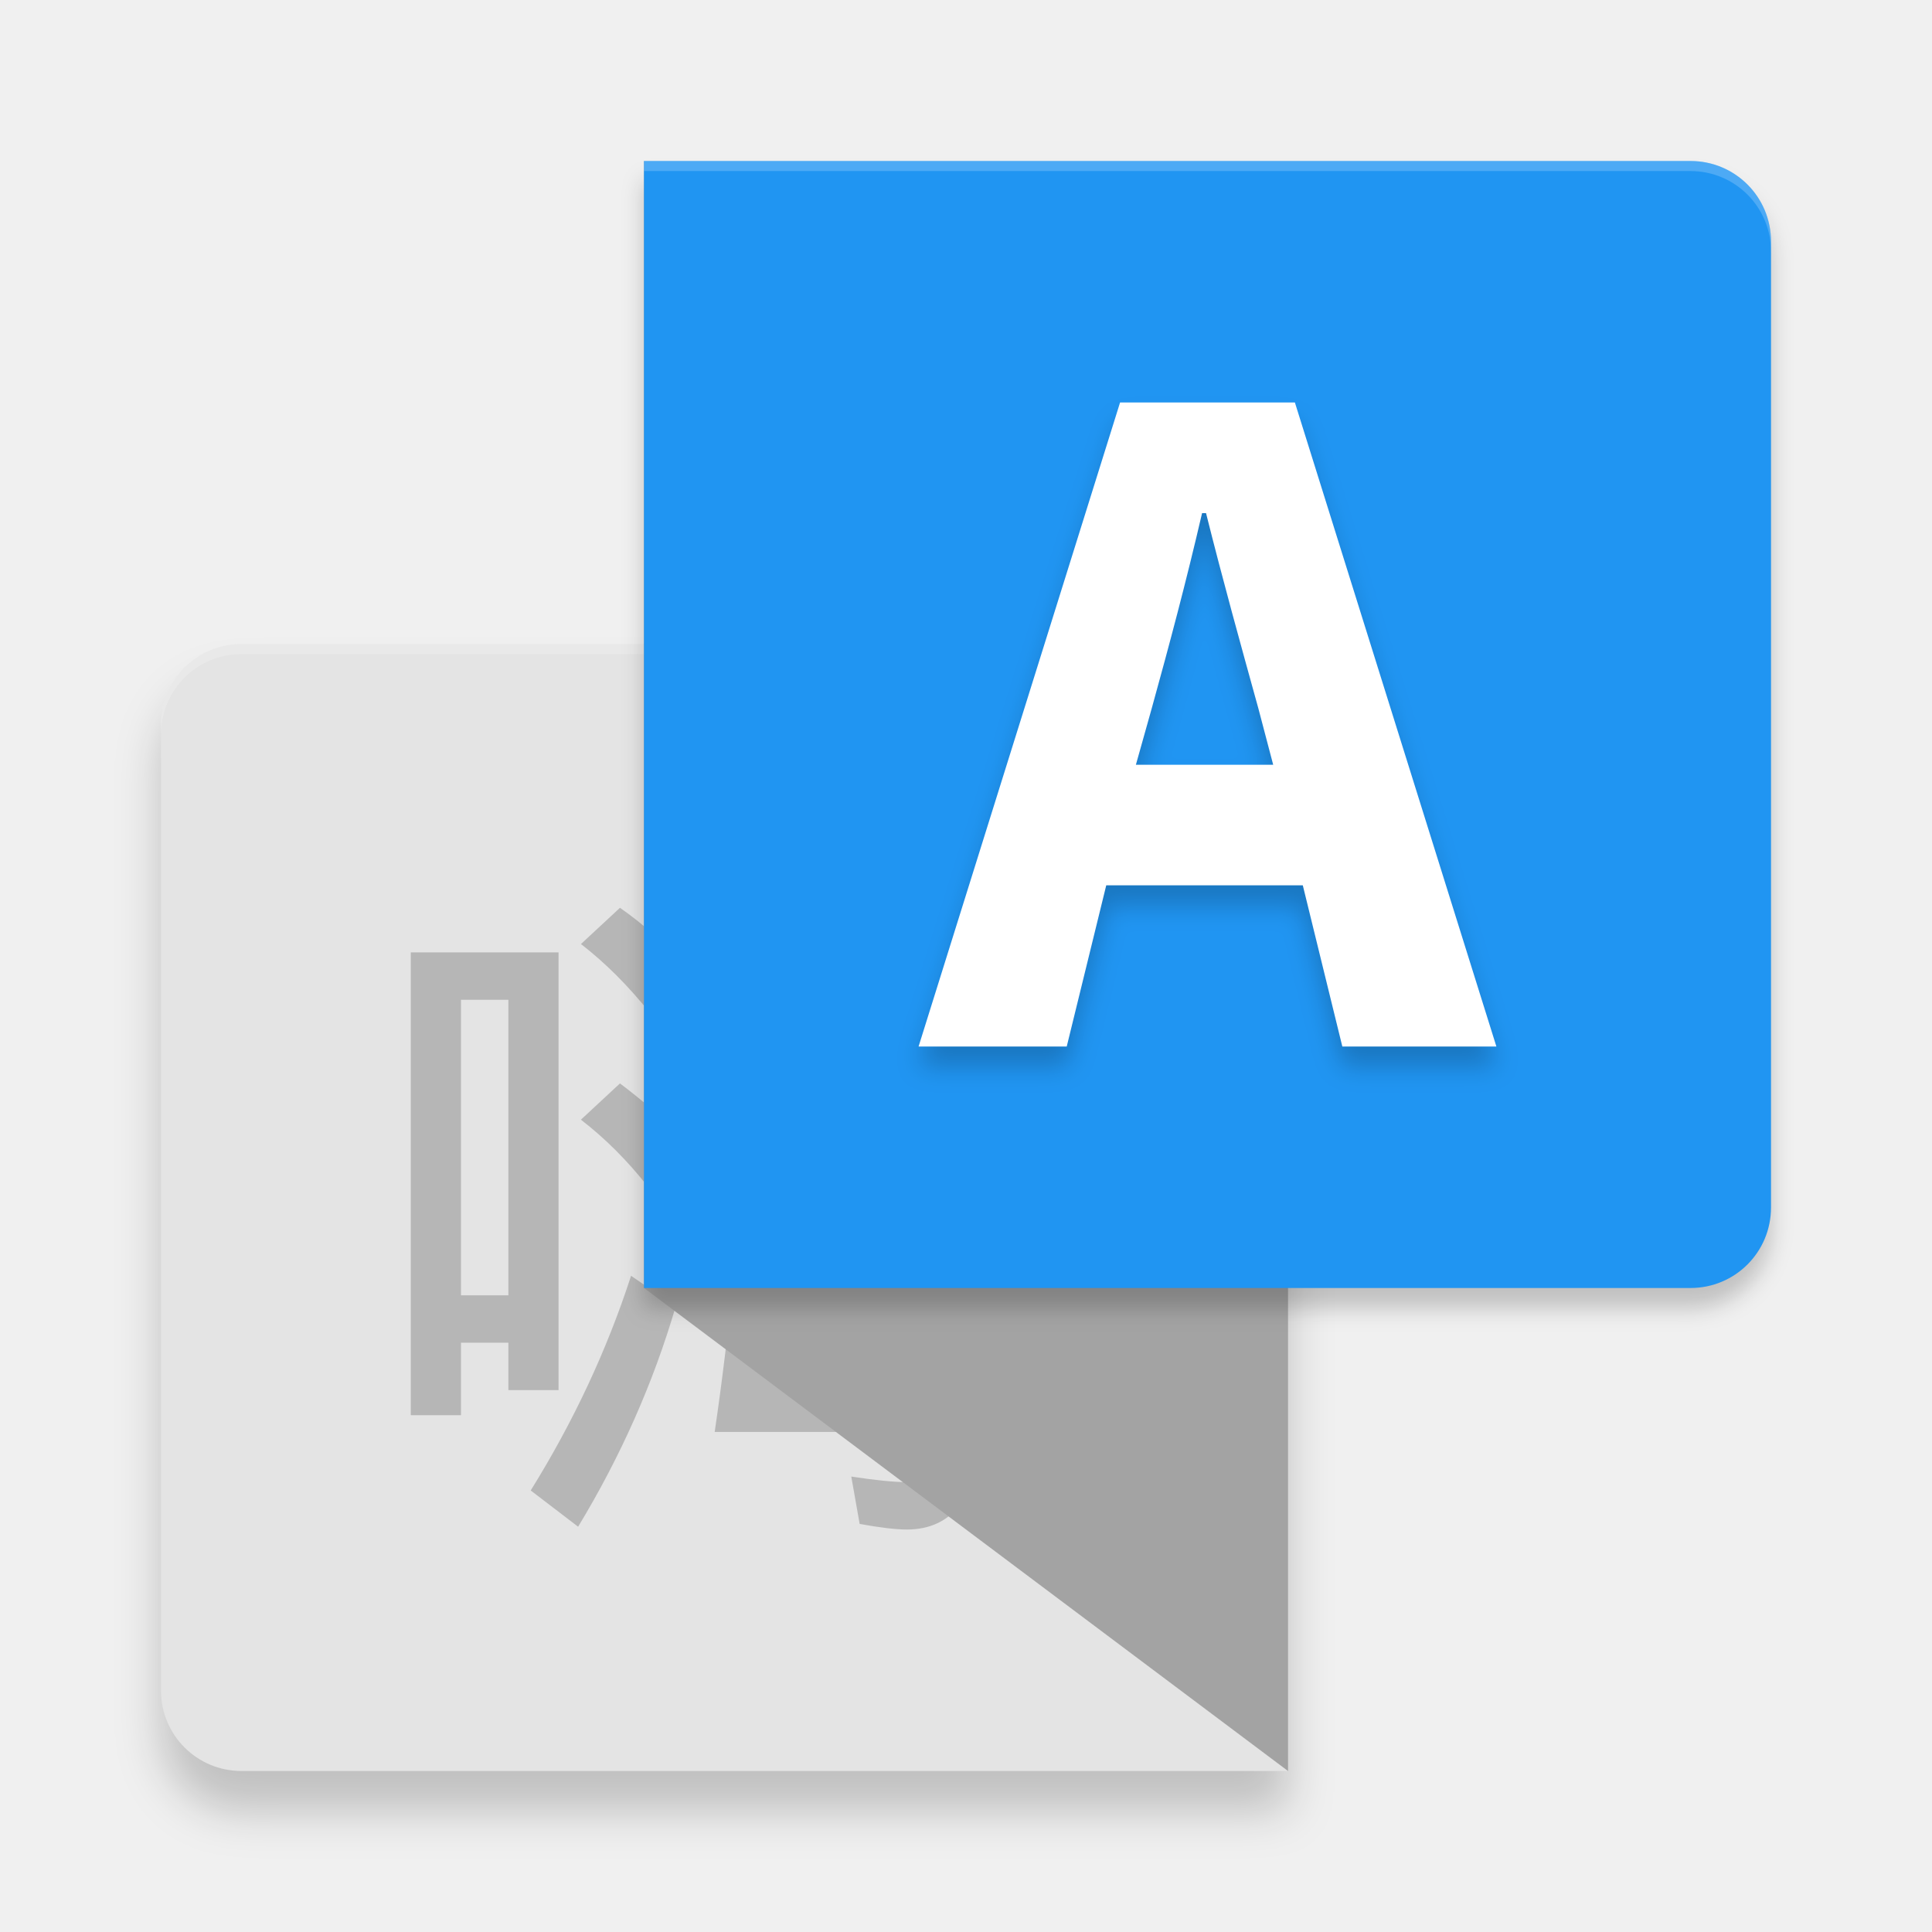
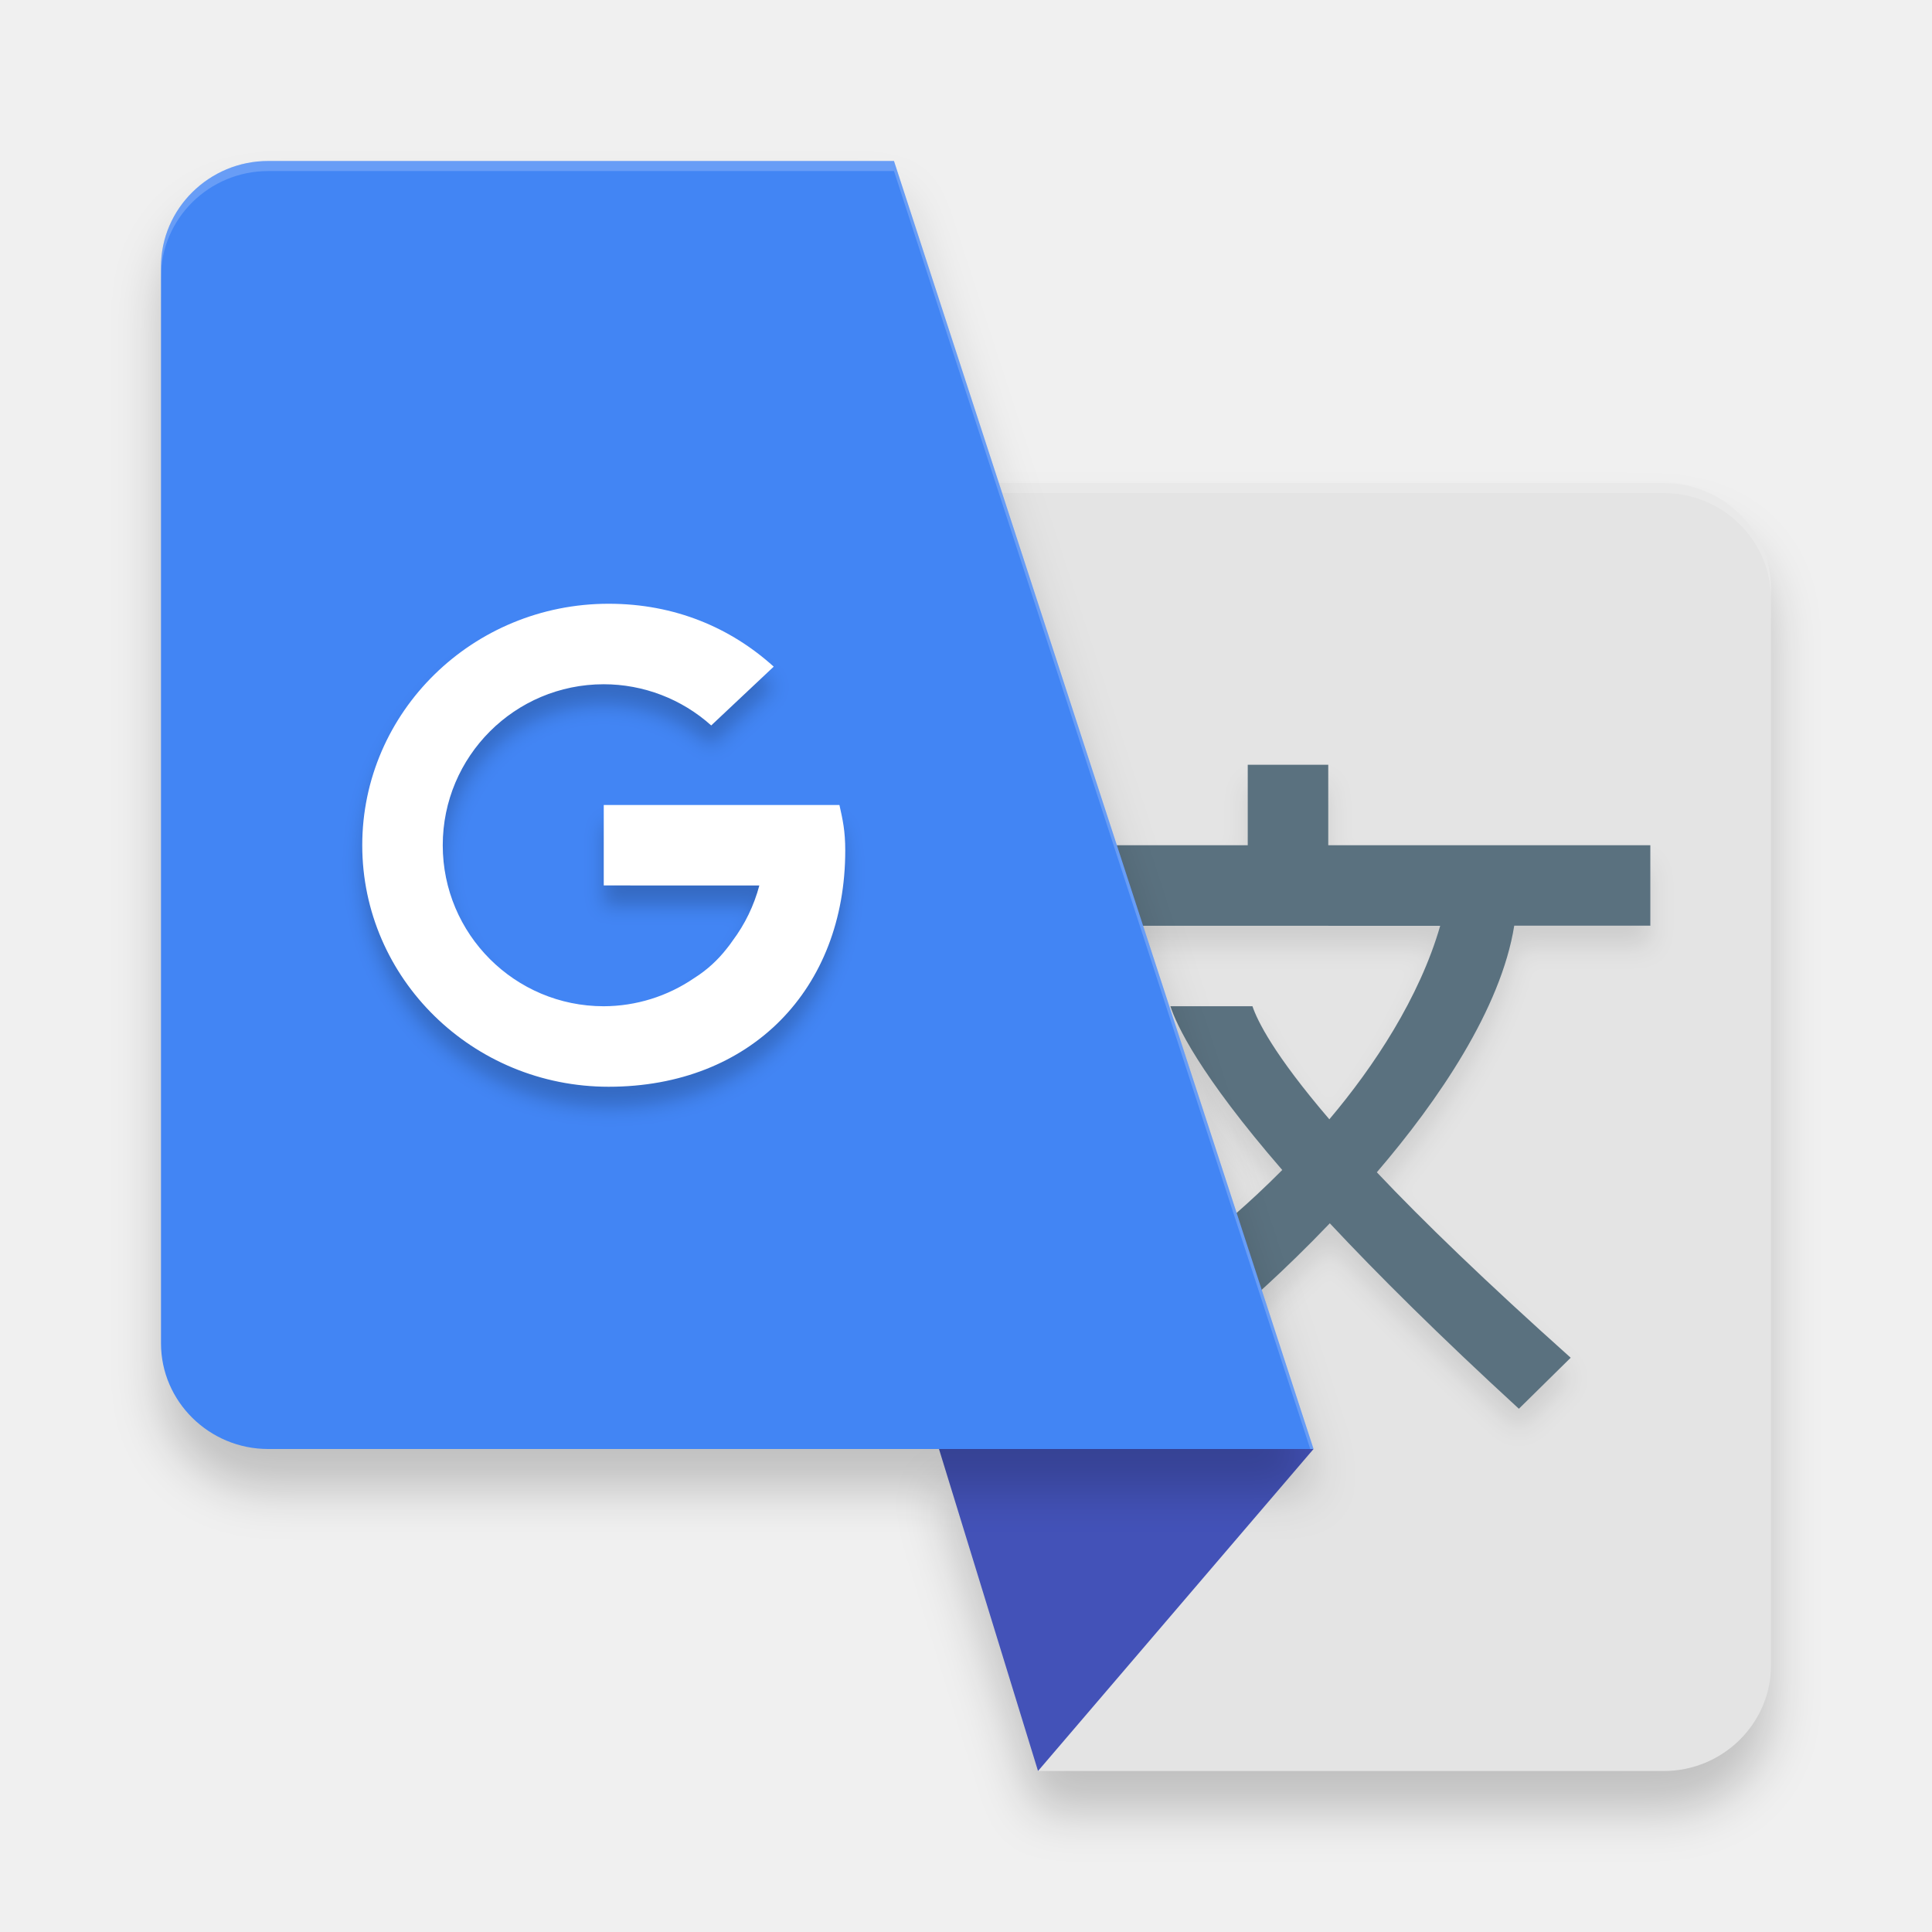
- <svg xmlns="http://www.w3.org/2000/svg" width="192" height="192" version="1" id="svg31">
-   <defs id="defs5">
-     <clipPath id="clipPath4421">
-       <path fill="#ebebeb" d="m142 252c-1.108 0-2 0.892-2 2v24c0 1.108 0.892 2 2 2h26v-28h-26z" id="path2" />
-     </clipPath>
-     <filter style="color-interpolation-filters:sRGB" id="filter867" x="-0.048" width="1.096" y="-0.048" height="1.096">
-       <feGaussianBlur stdDeviation="2.24" id="feGaussianBlur869" />
+ <svg xmlns="http://www.w3.org/2000/svg" width="192" height="192" version="1.1" id="svg23">
+   <defs id="defs27">
+     <filter style="color-interpolation-filters:sRGB" id="filter1060" x="-0.048" y="-0.048" width="1.096" height="1.096">
+       <feGaussianBlur stdDeviation="0.96" id="feGaussianBlur1062" />
    </filter>
-     <filter style="color-interpolation-filters:sRGB" id="filter893" x="-0.024" width="1.048" y="-0.024" height="1.048">
-       <feGaussianBlur stdDeviation="1.12" id="feGaussianBlur895" />
+     <filter style="color-interpolation-filters:sRGB" id="filter1064" x="-0.05" y="-0.046" width="1.1" height="1.092">
+       <feGaussianBlur stdDeviation="1.233" id="feGaussianBlur1066" />
    </filter>
-     <filter style="color-interpolation-filters:sRGB" id="filter915" x="-0.051" width="1.101" y="-0.046" height="1.091">
-       <feGaussianBlur stdDeviation="1.214" id="feGaussianBlur917" />
+     <filter style="color-interpolation-filters:sRGB" id="filter1068" x="-0.051" y="-0.045" width="1.102" height="1.091">
+       <feGaussianBlur stdDeviation="2.425" id="feGaussianBlur1070" />
+     </filter>
+     <filter style="color-interpolation-filters:sRGB" id="filter1072" x="-0.051" y="-0.045" width="1.102" height="1.091">
+       <feGaussianBlur stdDeviation="2.425" id="feGaussianBlur1074" />
    </filter>
  </defs>
-   <path d="m 24,68 c -4.432,0 -8,3.568 -8,8 v 96 c 0,4.432 3.568,8 8,8 H 128 V 68 Z" id="path853" style="fill:#000000;stroke-width:4;opacity:0.2;filter:url(#filter867)" />
-   <path style="opacity:0.5" id="path9" clip-path="url(#clipPath4421)" d="m 152,268 16,12 v -24 l -16,-16 z" transform="matrix(4,0,0,4,-544,-944)" />
-   <path style="fill:#e4e4e4;stroke-width:4" id="path11" d="m 24,64 c -4.432,0 -8,3.568 -8,8 v 96 c 0,4.432 3.568,8 8,8 H 128 V 64 Z" />
-   <path style="opacity:0.2;fill:#ffffff;stroke-width:4" d="M 24 64 C 19.568 64 16 67.568 16 72 L 16 73 C 16 68.568 19.568 65 24 65 L 128 65 L 128 64 L 24 64 z " id="path13" />
-   <path style="opacity:0.2;stroke-width:4" id="path15" d="m 61.612,90.216 c 2.401,1.662 4.618,3.694 6.649,6.095 l -3.602,4.433 c -2.216,-2.771 -4.525,-5.079 -6.926,-6.926 l 3.879,-3.602 m 0,17.454 c 2.216,1.662 4.34,3.509 6.372,5.541 l -3.602,4.71 c -2.036,-2.584 -4.252,-4.8 -6.652,-6.648 l 3.879,-3.602 m 1.108,19.117 4.433,3.048 c -2.216,7.573 -5.449,14.869 -9.697,21.888 l -4.712,-3.604 c 4.248,-6.834 7.573,-13.945 9.974,-21.333 m 13.022,-38.788 5.264,1.108 c -0.37,1.847 -0.924,3.602 -1.662,5.264 h 21.61 v 4.987 h -23.827 l -2.493,4.156 c -0.739,1.478 -1.939,3.048 -3.602,4.71 l -3.328,-3.876 c 3.509,-4.248 6.188,-9.697 8.035,-16.346 m -1.385,17.178 h 25.489 c -8e-5,5.726 -0.092,11.082 -0.277,16.069 h 3.602 v 4.987 H 99.284 c -0.37,3.879 -0.647,7.665 -0.831,11.359 h 4.156 v 4.71 h -4.71 c -0.739,6.465 -3.325,9.697 -7.758,9.697 -1.108,0 -2.678,-0.185 -4.71,-0.554 l -0.831,-4.71 c 2.401,0.369 4.248,0.554 5.541,0.554 1.293,0 2.124,-1.662 2.494,-4.987 H 71.024 c 0.739,-4.987 1.385,-10.343 1.939,-16.069 h -3.879 v -4.987 h 4.433 c 0.369,-5.172 0.646,-10.528 0.831,-16.069 m 4.156,16.069 h 15.792 c 0.185,-3.879 0.277,-7.665 0.277,-11.359 h -15.238 c -0.185,4.064 -0.462,7.85 -0.831,11.359 m 6.926,-9.974 c 2.032,1.293 3.879,2.771 5.541,4.433 l -3.325,4.156 c -1.662,-1.847 -3.509,-3.509 -5.541,-4.987 l 3.325,-3.602 m 7.758,26.32 c 0.369,-3.879 0.646,-7.665 0.831,-11.359 h -15.792 c -0.37,4.064 -0.831,7.85 -1.385,11.359 h 16.346 m -8.589,-9.974 c 2.216,1.293 4.248,2.771 6.095,4.433 l -3.602,4.156 c -1.847,-2.032 -3.786,-3.786 -5.818,-5.264 l 3.325,-3.325 M 55.509,94.651 v 43.496 h -4.987 v -4.71 h -4.71 v 7.204 h -4.987 v -45.992 h 14.684 m -9.697,34.078 h 4.71 v -29.368 h -4.71 v 29.368" />
-   <path style="fill:#a3a3a3;stroke-width:4" id="path17" d="m 64,128 64,48 V 80 L 64,16 Z" />
-   <path d="m 64,18 v 112 h 104 c 4.432,0 8,-3.568 8,-8 V 26 c 0,-4.432 -3.568,-8 -8,-8 z" id="path871" style="opacity:0.2;fill:#000000;stroke-width:4;filter:url(#filter893)" />
-   <path style="fill:#2095f2;stroke-width:4" id="path21" d="m 64,16 v 112 h 104 c 4.432,0 8,-3.568 8,-8 V 24 c 0,-4.432 -3.568,-8 -8,-8 z" />
-   <path id="path23" d="m 112.884,77.999 1.571,-5.593 c 1.767,-6.38 3.436,-12.641 5.006,-19.414 h 0.393 c 1.669,6.675 3.436,13.033 5.202,19.414 l 1.472,5.593 h -13.644 m 20.512,28 h 15.313 l -20.024,-64 h -17.374 l -20.024,64 h 14.724 l 3.926,-16.016 h 19.534 l 3.928,16.017" style="opacity:0.2;stroke-width:4;filter:url(#filter915)" />
-   <path id="path25" d="m 112.884,76 1.571,-5.593 c 1.767,-6.38 3.436,-12.641 5.006,-19.414 h 0.393 c 1.669,6.675 3.436,13.033 5.202,19.414 L 126.528,76 h -13.644 m 20.512,28 h 15.313 l -20.024,-64 h -17.374 l -20.024,64 h 14.724 l 3.926,-16.016 h 19.534 l 3.928,16.017" style="fill:#ffffff;stroke-width:4" />
-   <path style="opacity:0.2;fill:#ffffff;stroke-width:4" d="M 64 16 L 64 17 L 168 17 C 172.432 17 176 20.568 176 25 L 176 24 C 176 19.568 172.432 16 168 16 L 64 16 z " id="path27" />
+   <path style="opacity:0.2;stroke-width:4;filter:url(#filter1072)" d="M 61.461,52 108.039,124.516 105.969,148 H 93.312 l 9.844,32 h 62.203 C 171.21,180 176,175.283 176,169.508 V 62.492 C 176,56.717 171.21,52 165.359,52 Z" id="path2" />
+   <path style="fill:#e4e4e4;stroke-width:4" d="m 165.356,176 c 5.851,0 10.644,-4.716 10.644,-10.492 V 58.492 c 0,-5.775 -4.793,-10.492 -10.644,-10.492 H 61.462 l 46.58,72.512 -4.885,55.488 z" id="path4" />
+   <path id="path6" style="opacity:0.2;fill:#ffffff;stroke-width:4" d="M 61.461 48 L 62.104 49 L 165.359 49 C 171.21 49 176 53.717 176 59.492 L 176 58.492 C 176 52.717 171.21 48 165.359 48 L 61.461 48 z M 107.727 124.031 L 103.156 176 L 103.244 176 L 107.727 125.031 L 107.961 125.396 L 108.039 124.516 L 107.727 124.031 z " />
+   <path style="opacity:0.1;stroke-width:4;filter:url(#filter1064)" d="m 124,78 v 8 h -19.25 v 8.008 H 108 V 94 h 24 v 0.008 h 11.125 c -2.052,7.123 -6.591,13.999 -11.016,19.227 -5.552,-6.477 -7.159,-9.814 -7.641,-11.235 h -8.156 c 0.599,1.831 2.836,6.711 11.117,16.273 -3.575,3.601 -6.281,5.734 -6.281,5.734 l 2.5,7.711 c 0,0 3.779,-3.205 8.508,-8.148 4.745,5.07 10.87,11.164 18.789,18.43 l 5.148,-5.07 C 147.614,129.348 141.397,123.333 136.828,118.5 c 6.124,-7.139 12.342,-16.279 13.656,-24.508 h 13.508 v 0.016 h 0.016 V 86 H 132 v -8 z" id="path8" />
+   <path id="polygon6" style="fill:#4352b8;stroke-width:0.165" d="m 130.538,144 -37.223,1e-5 9.843,32 z" />
+   <path style="fill:#5a717f;stroke-width:4" d="m 124,76 v 8 h -19.25 v 8.008 H 108 V 92 h 24 v 0.008 h 11.125 c -2.052,7.123 -6.591,13.999 -11.016,19.227 -5.552,-6.477 -7.159,-9.814 -7.641,-11.235 h -8.156 c 0.599,1.831 2.836,6.711 11.117,16.273 -3.575,3.601 -6.281,5.734 -6.281,5.734 l 2.5,7.711 c 0,0 3.779,-3.205 8.508,-8.148 4.745,5.07 10.87,11.164 18.789,18.43 l 5.148,-5.07 C 147.614,127.348 141.397,121.333 136.828,116.5 c 6.124,-7.139 12.342,-16.279 13.656,-24.508 h 13.508 v 0.016 h 0.016 V 84 H 132 v -8 z" id="path11" />
+   <path style="opacity:0.2;stroke-width:4;filter:url(#filter1068)" d="m 26.644,20 c -5.851,0 -10.644,4.726 -10.644,10.51 v 106.996 c 0,5.769 4.793,10.494 10.644,10.494 H 130.538 L 88.842,20 Z" id="path13" />
+   <path fill="#4285f4" d="m 26.644,16 c -5.851,0 -10.644,4.726 -10.644,10.51 v 106.996 c 0,5.769 4.793,10.494 10.644,10.494 H 130.538 L 88.842,16 Z" id="path15" style="stroke-width:4" />
+   <path style="opacity:0.2;stroke-width:4;filter:url(#filter1060)" d="M 60.484,62 C 46.97,62 36,72.754 36,86 36,99.246 46.97,110 60.484,110 74.643,110 84,100.262 84,86.523 84,84.554 83.751,83.477 83.422,82 H 75.492 60 v 7.992 L 67.391,90 h 8.07 a 16,16 0 0 1 -2.664,5.5 c -0.092,0.138 -0.191,0.271 -0.289,0.406 a 16,16 0 0 1 -0.305,0.391 c -0.847,1.077 -1.904,2.082 -3.219,2.906 A 16,16 0 0 1 60,102 16,16 0 0 1 44,86 16,16 0 0 1 60,70 16,16 0 0 1 70.68,74.094 L 76.891,68.25 C 72.637,64.404 67.093,62 60.484,62 Z" id="path17" />
+   <path style="fill:#ffffff;stroke-width:4" d="M 60.484,60 C 46.97,60 36,70.754 36,84 36,97.246 46.97,108 60.484,108 74.643,108 84,98.262 84,84.523 84,82.554 83.751,81.477 83.422,80 H 75.492 60 v 7.992 L 67.391,88 h 8.07 a 16,16 0 0 1 -2.664,5.5 c -0.092,0.138 -0.191,0.271 -0.289,0.406 a 16,16 0 0 1 -0.305,0.391 c -0.847,1.077 -1.904,2.082 -3.219,2.906 A 16,16 0 0 1 60,100 16,16 0 0 1 44,84 16,16 0 0 1 60,68 16,16 0 0 1 70.68,72.094 L 76.891,66.25 C 72.637,62.404 67.093,60 60.484,60 Z" id="path19" />
+   <path id="path21" style="opacity:0.2;fill:#ffffff;stroke-width:4" d="M 26.641 16 C 20.79 16 16 20.723 16 26.508 L 16 27.508 C 16 21.723 20.79 17 26.641 17 L 88.844 17 L 130.213 144 L 130.539 144 L 88.844 16 L 26.641 16 z " />
</svg>
